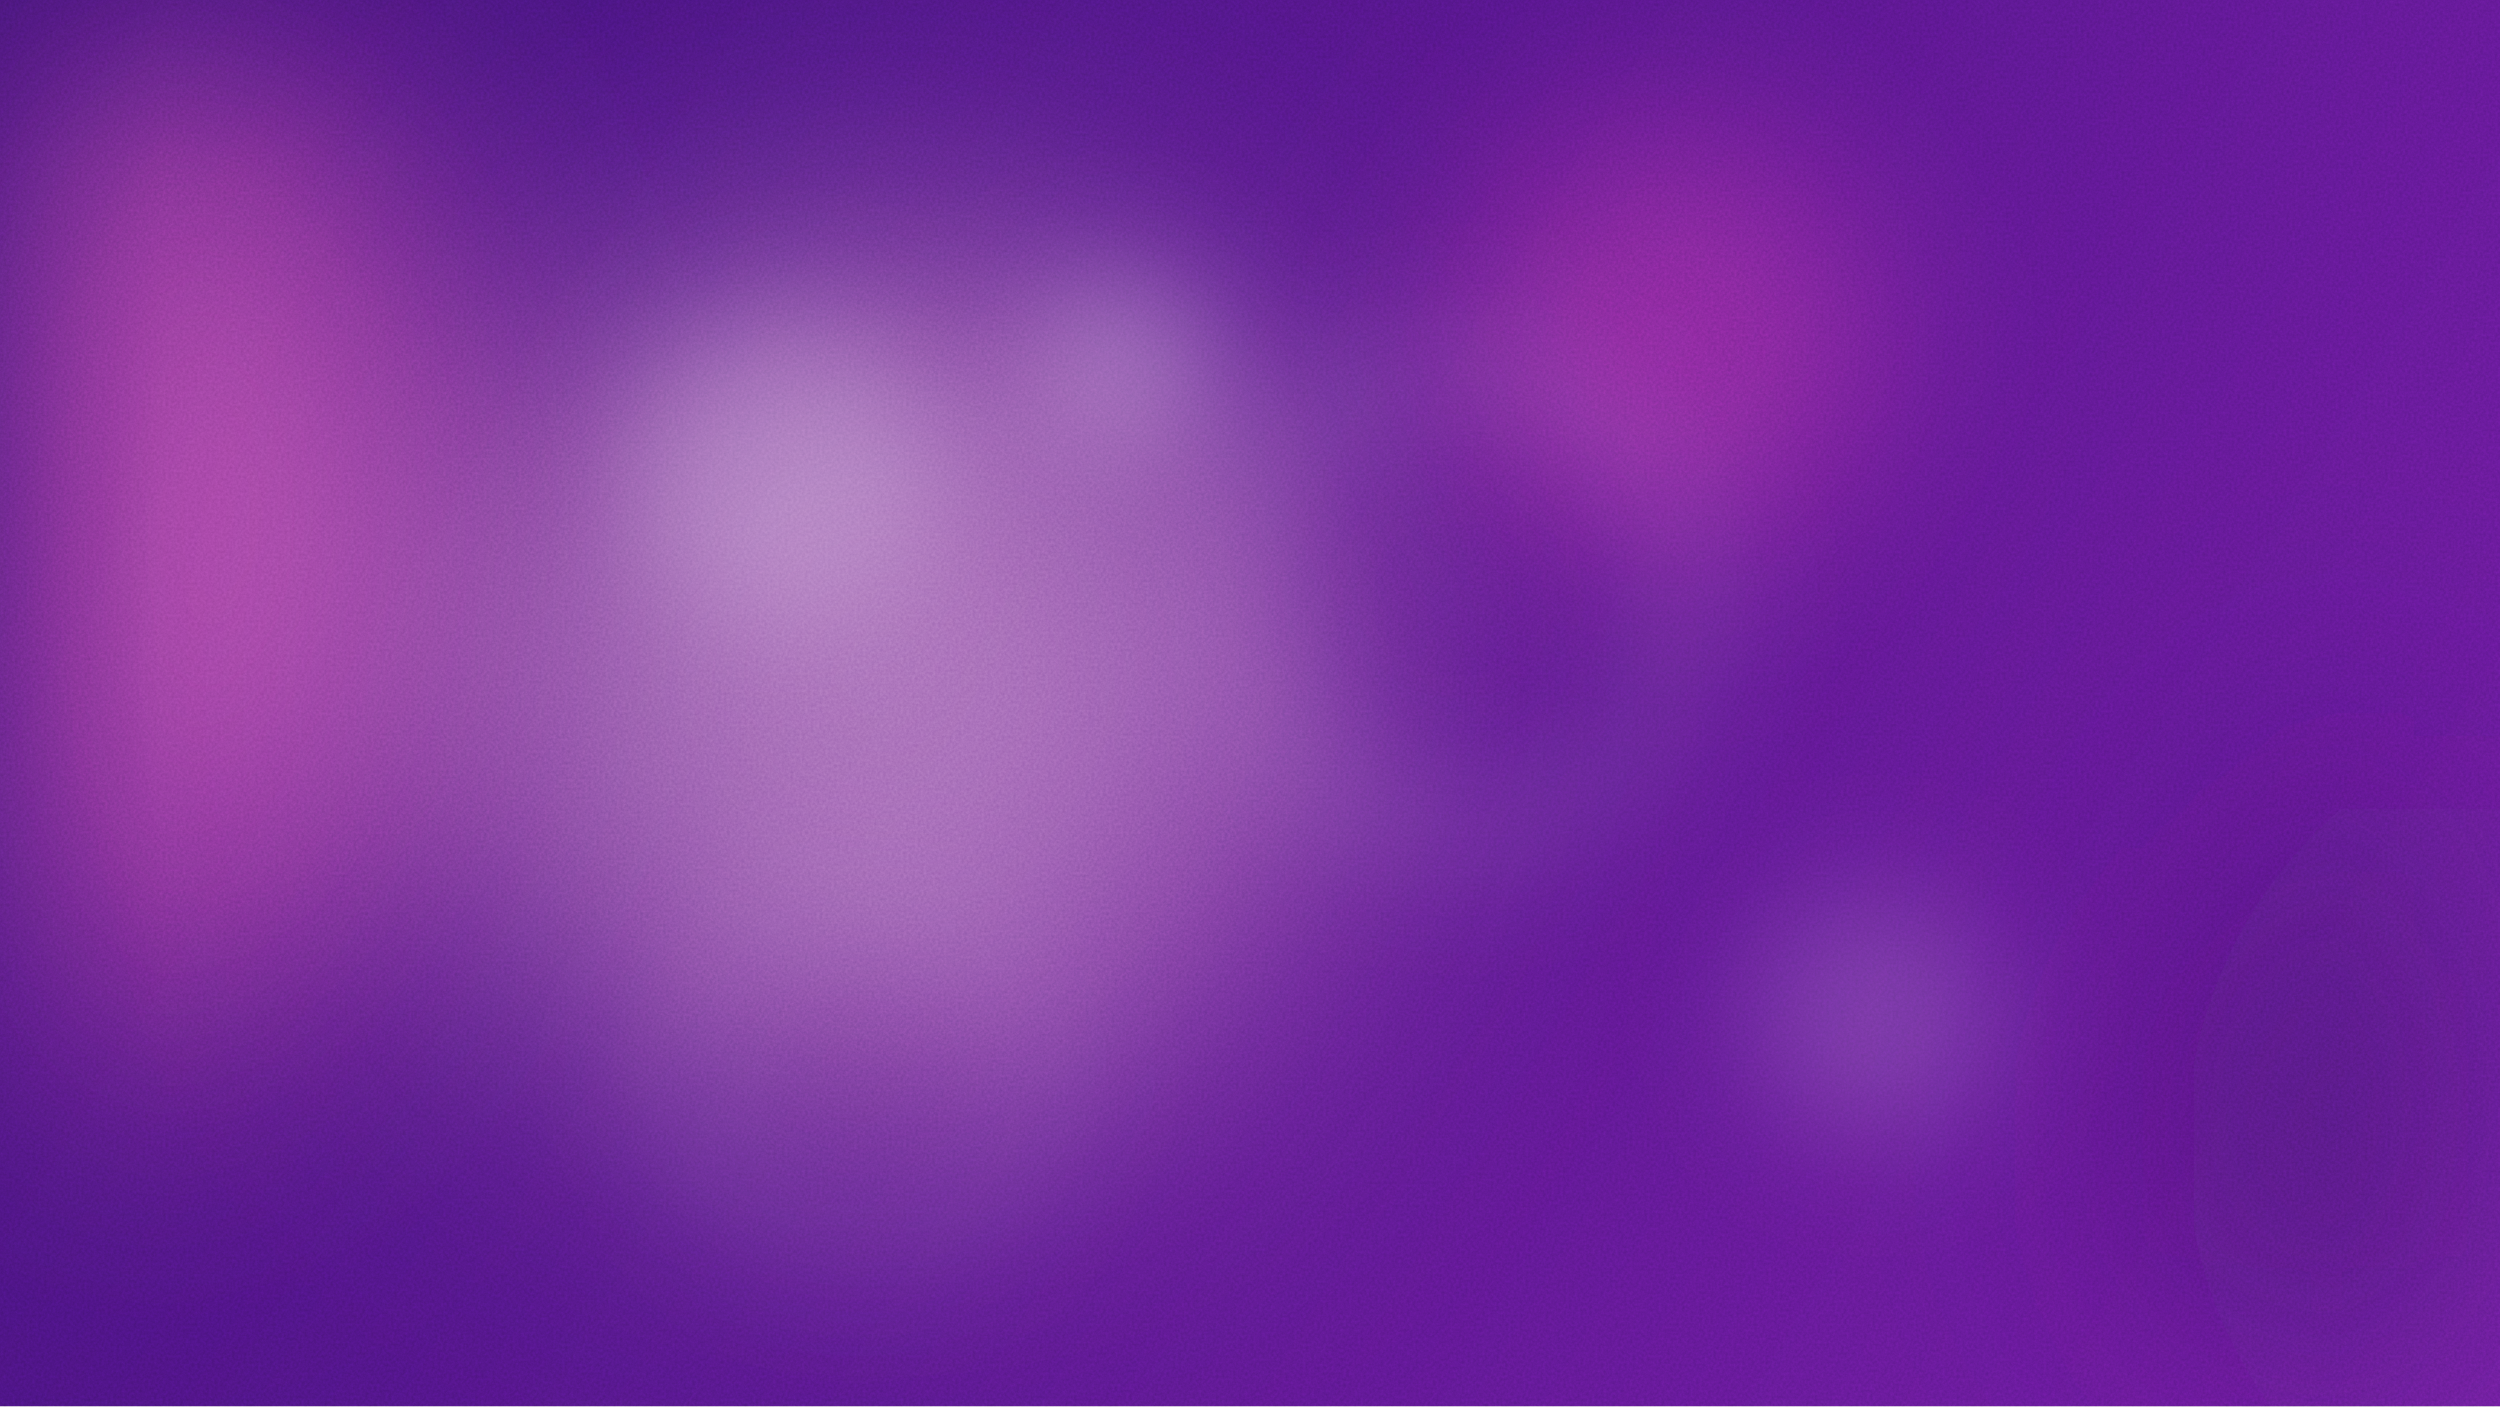
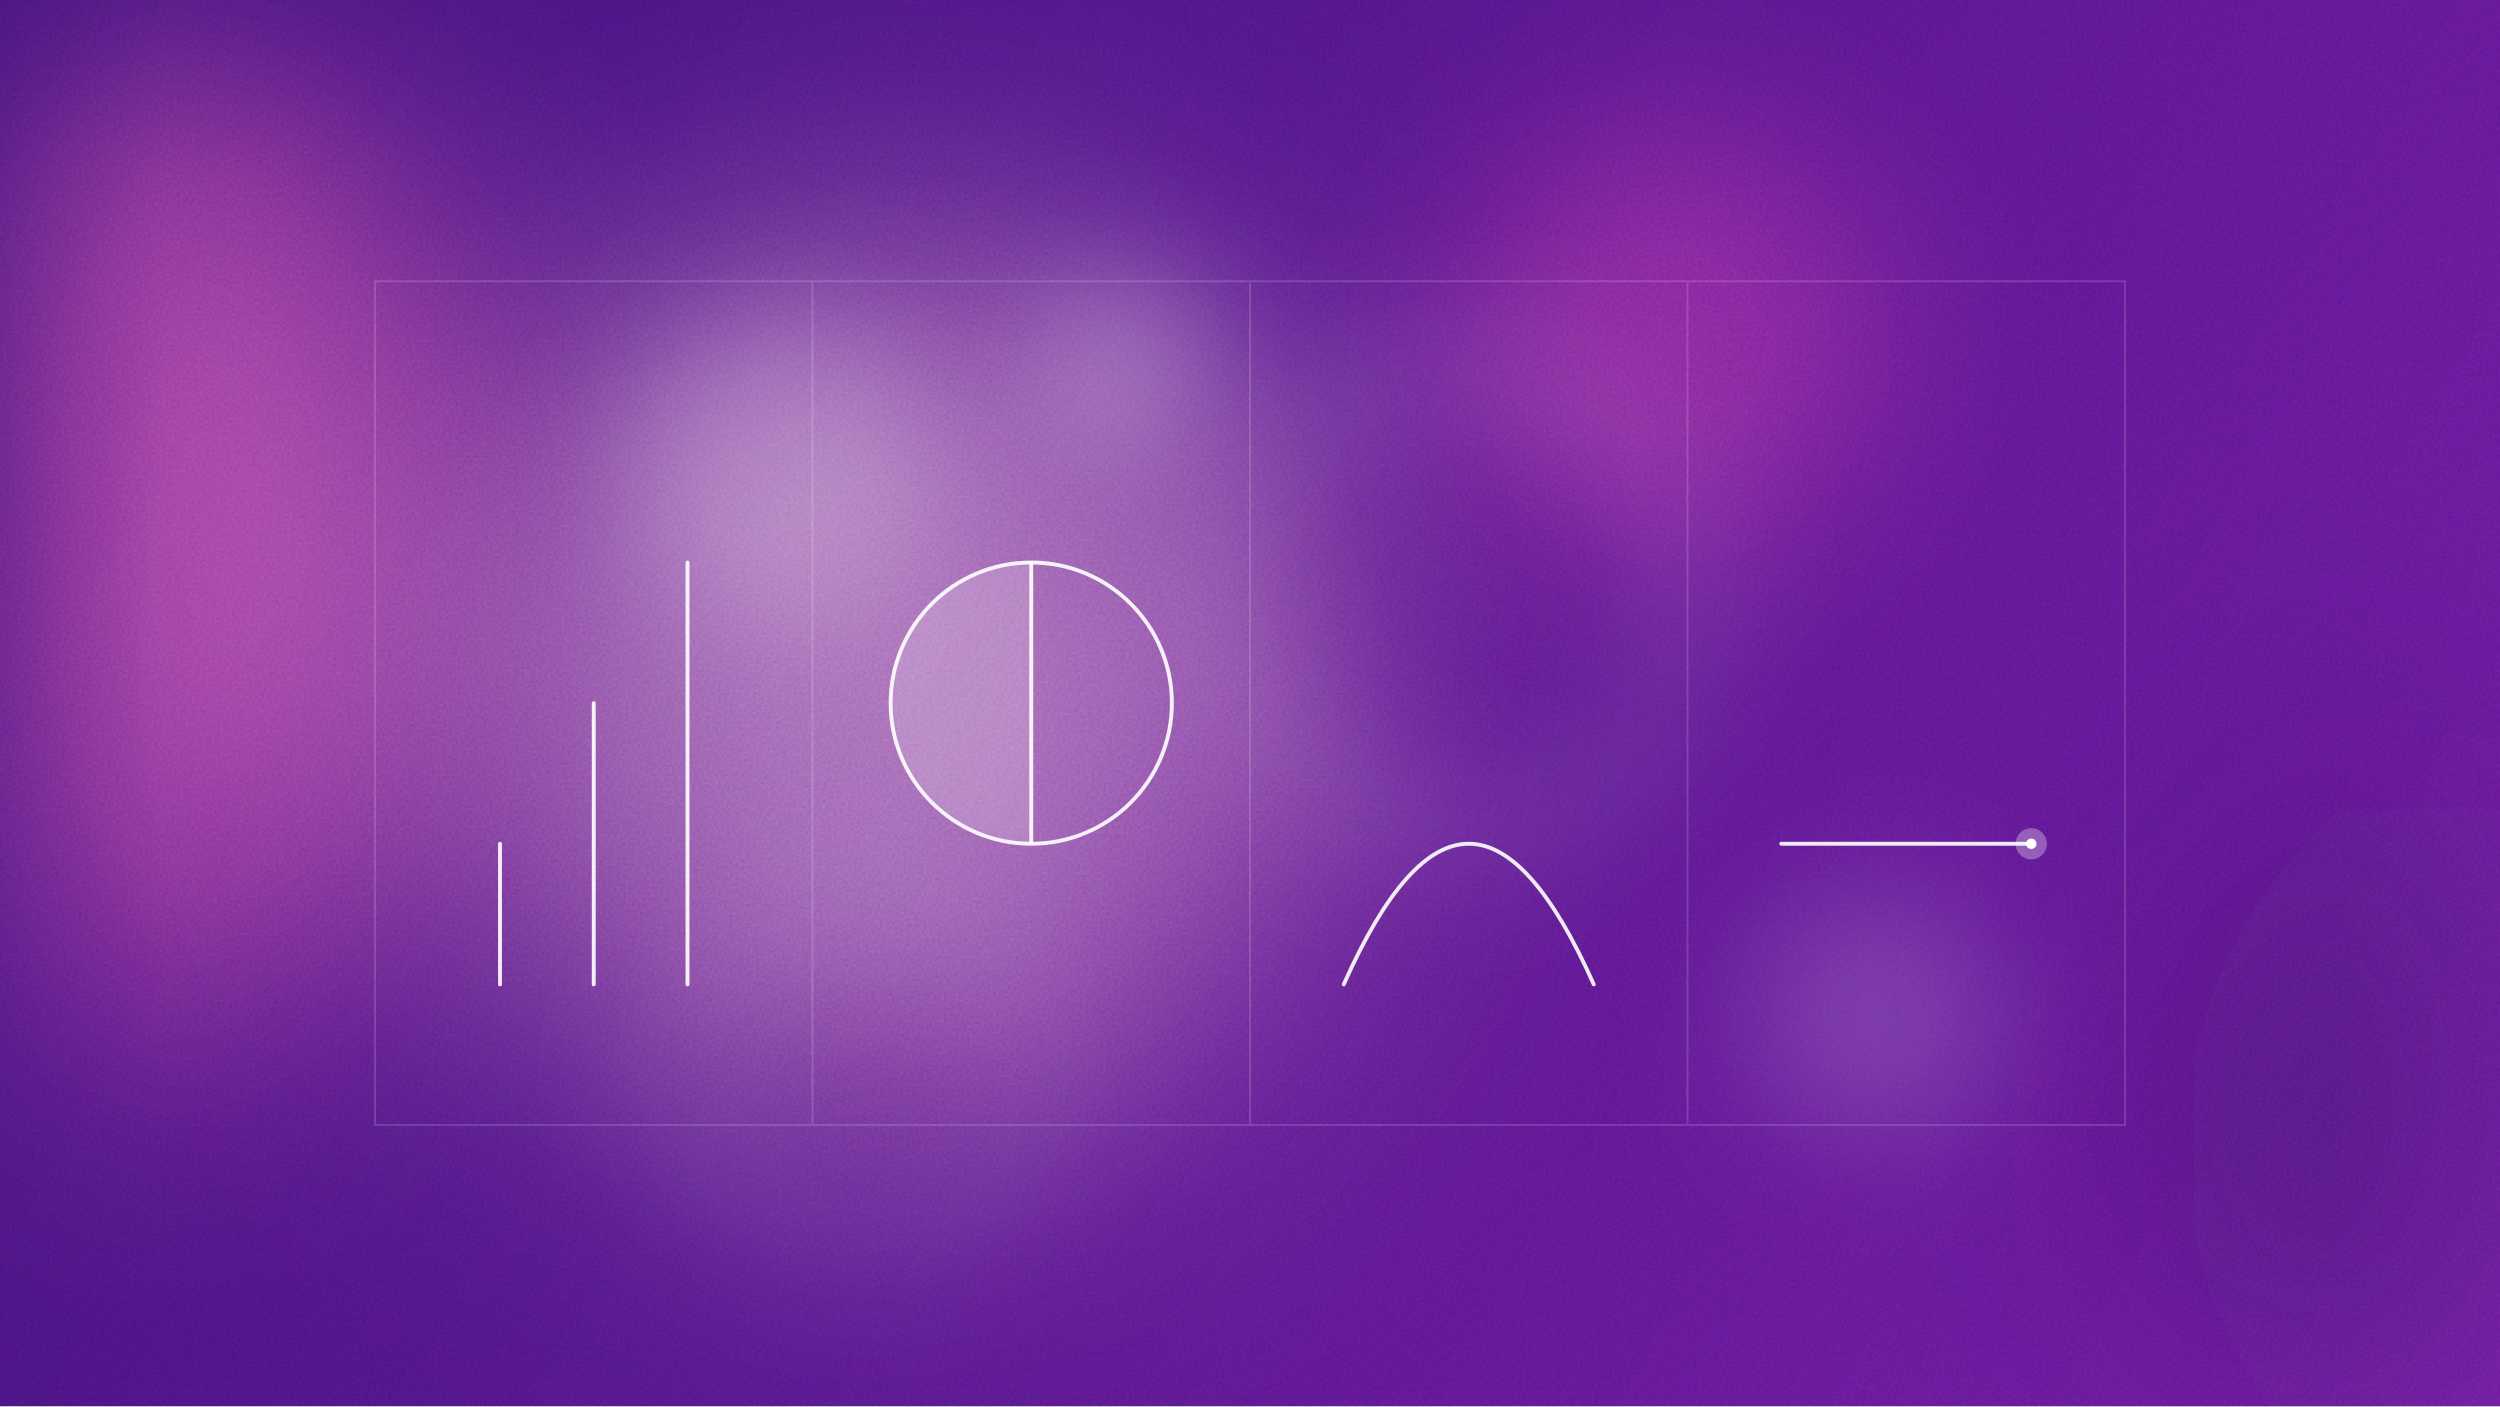
<svg xmlns="http://www.w3.org/2000/svg" width="960" height="540" viewBox="0 0 960 540">
  <defs>
    <linearGradient id="bg" x1="-10%" y1="30%" x2="110%" y2="70%">
      <stop offset="0%" stop-color="#3B1070" />
      <stop offset="100%" stop-color="#6A1B9A" />
    </linearGradient>
    <filter id="blurXL" x="-100%" y="-100%" width="300%" height="300%">
      <feGaussianBlur stdDeviation="65" />
    </filter>
    <filter id="blurL" x="-100%" y="-100%" width="300%" height="300%">
      <feGaussianBlur stdDeviation="38" />
    </filter>
    <filter id="blurM" x="-100%" y="-100%" width="300%" height="300%">
      <feGaussianBlur stdDeviation="24" />
    </filter>
    <filter id="grain">
      <feTurbulence type="fractalNoise" baseFrequency="0.9" numOctaves="4" stitchTiles="stitch" result="noise" />
      <feColorMatrix in="noise" type="matrix" values="0 0 0 0 1  0 0 0 0 1  0 0 0 0 1  0 0 0 0.6 0" />
    </filter>
  </defs>
  <rect width="960" height="540" fill="url(#bg)" />
  <circle cx="-60" cy="200" r="220" fill="#F06292" opacity="0.7" filter="url(#blurXL)" style="mix-blend-mode:screen" />
  <circle cx="340" cy="260" r="160" fill="#F8BBD0" opacity="0.5" filter="url(#blurXL)" style="mix-blend-mode:screen" />
  <circle cx="640" cy="130" r="80" fill="#EC407A" opacity="0.32" filter="url(#blurL)" style="mix-blend-mode:screen" />
  <circle cx="1010" cy="440" r="170" fill="#22073F" opacity="0.45" filter="url(#blurXL)" />
  <rect width="960" height="540" filter="url(#grain)" style="mix-blend-mode:overlay" opacity="0.4" />
  <g filter="url(#blurM)">
    <circle cx="300" cy="180" r="60" fill="#FFFFFF" opacity="0.22" />
    <circle cx="430" cy="140" r="34" fill="#FFFFFF" opacity="0.28" />
    <circle cx="560" cy="230" r="90" fill="none" stroke="#FFFFFF" stroke-width="7" opacity="0.42" />
    <circle cx="720" cy="390" r="48" fill="#FFFFFF" opacity="0.16" />
    <circle cx="330" cy="410" r="70" fill="none" stroke="#FFFFFF" stroke-width="6" opacity="0.32" />
  </g>
+   <g stroke="#FFFFFF" stroke-width="0.75" opacity="0.15">
+     <rect x="144" y="108" width="672" height="324" fill="none" vector-effect="non-scaling-stroke" />
+     <line x1="312" y1="108" x2="312" y2="432" vector-effect="non-scaling-stroke" />
+     <line x1="480" y1="108" x2="480" y2="432" vector-effect="non-scaling-stroke" />
+     <line x1="648" y1="108" x2="648" y2="432" vector-effect="non-scaling-stroke" />
+   </g>
+   <g stroke="#FFFFFF" fill="none" stroke-width="1.5" opacity="0.9" stroke-linecap="round">
+     <line x1="192" y1="378" x2="192" y2="324" vector-effect="non-scaling-stroke" />
+     <line x1="228" y1="378" x2="228" y2="270" vector-effect="non-scaling-stroke" />
+     <line x1="264" y1="378" x2="264" y2="216" vector-effect="non-scaling-stroke" />
+   </g>
+   <g>
+     <path d="M396,216 A54,54 0 0,0 396,324 Z" fill="#FFFFFF" opacity="0.18" />
+     <circle cx="396" cy="270" r="54" fill="none" stroke="#FFFFFF" stroke-width="1.5" opacity="0.9" vector-effect="non-scaling-stroke" />
+     <line x1="396" y1="216" x2="396" y2="324" stroke="#FFFFFF" stroke-width="1.5" opacity="0.9" vector-effect="non-scaling-stroke" />
+   </g>
+   <path d="M516,378 Q564,270 612,378" stroke="#FFFFFF" stroke-width="1.5" opacity="0.9" fill="none" stroke-linecap="round" vector-effect="non-scaling-stroke" />
+   <line x1="684" y1="324" x2="780" y2="324" stroke="#FFFFFF" stroke-width="1.5" opacity="0.9" stroke-linecap="round" vector-effect="non-scaling-stroke" />
+   <g fill="#FFFFFF">
+     <circle cx="780" cy="324" r="6" opacity="0.3" />
+     <circle cx="780" cy="324" r="2" opacity="1" />
+   </g>
</svg>
